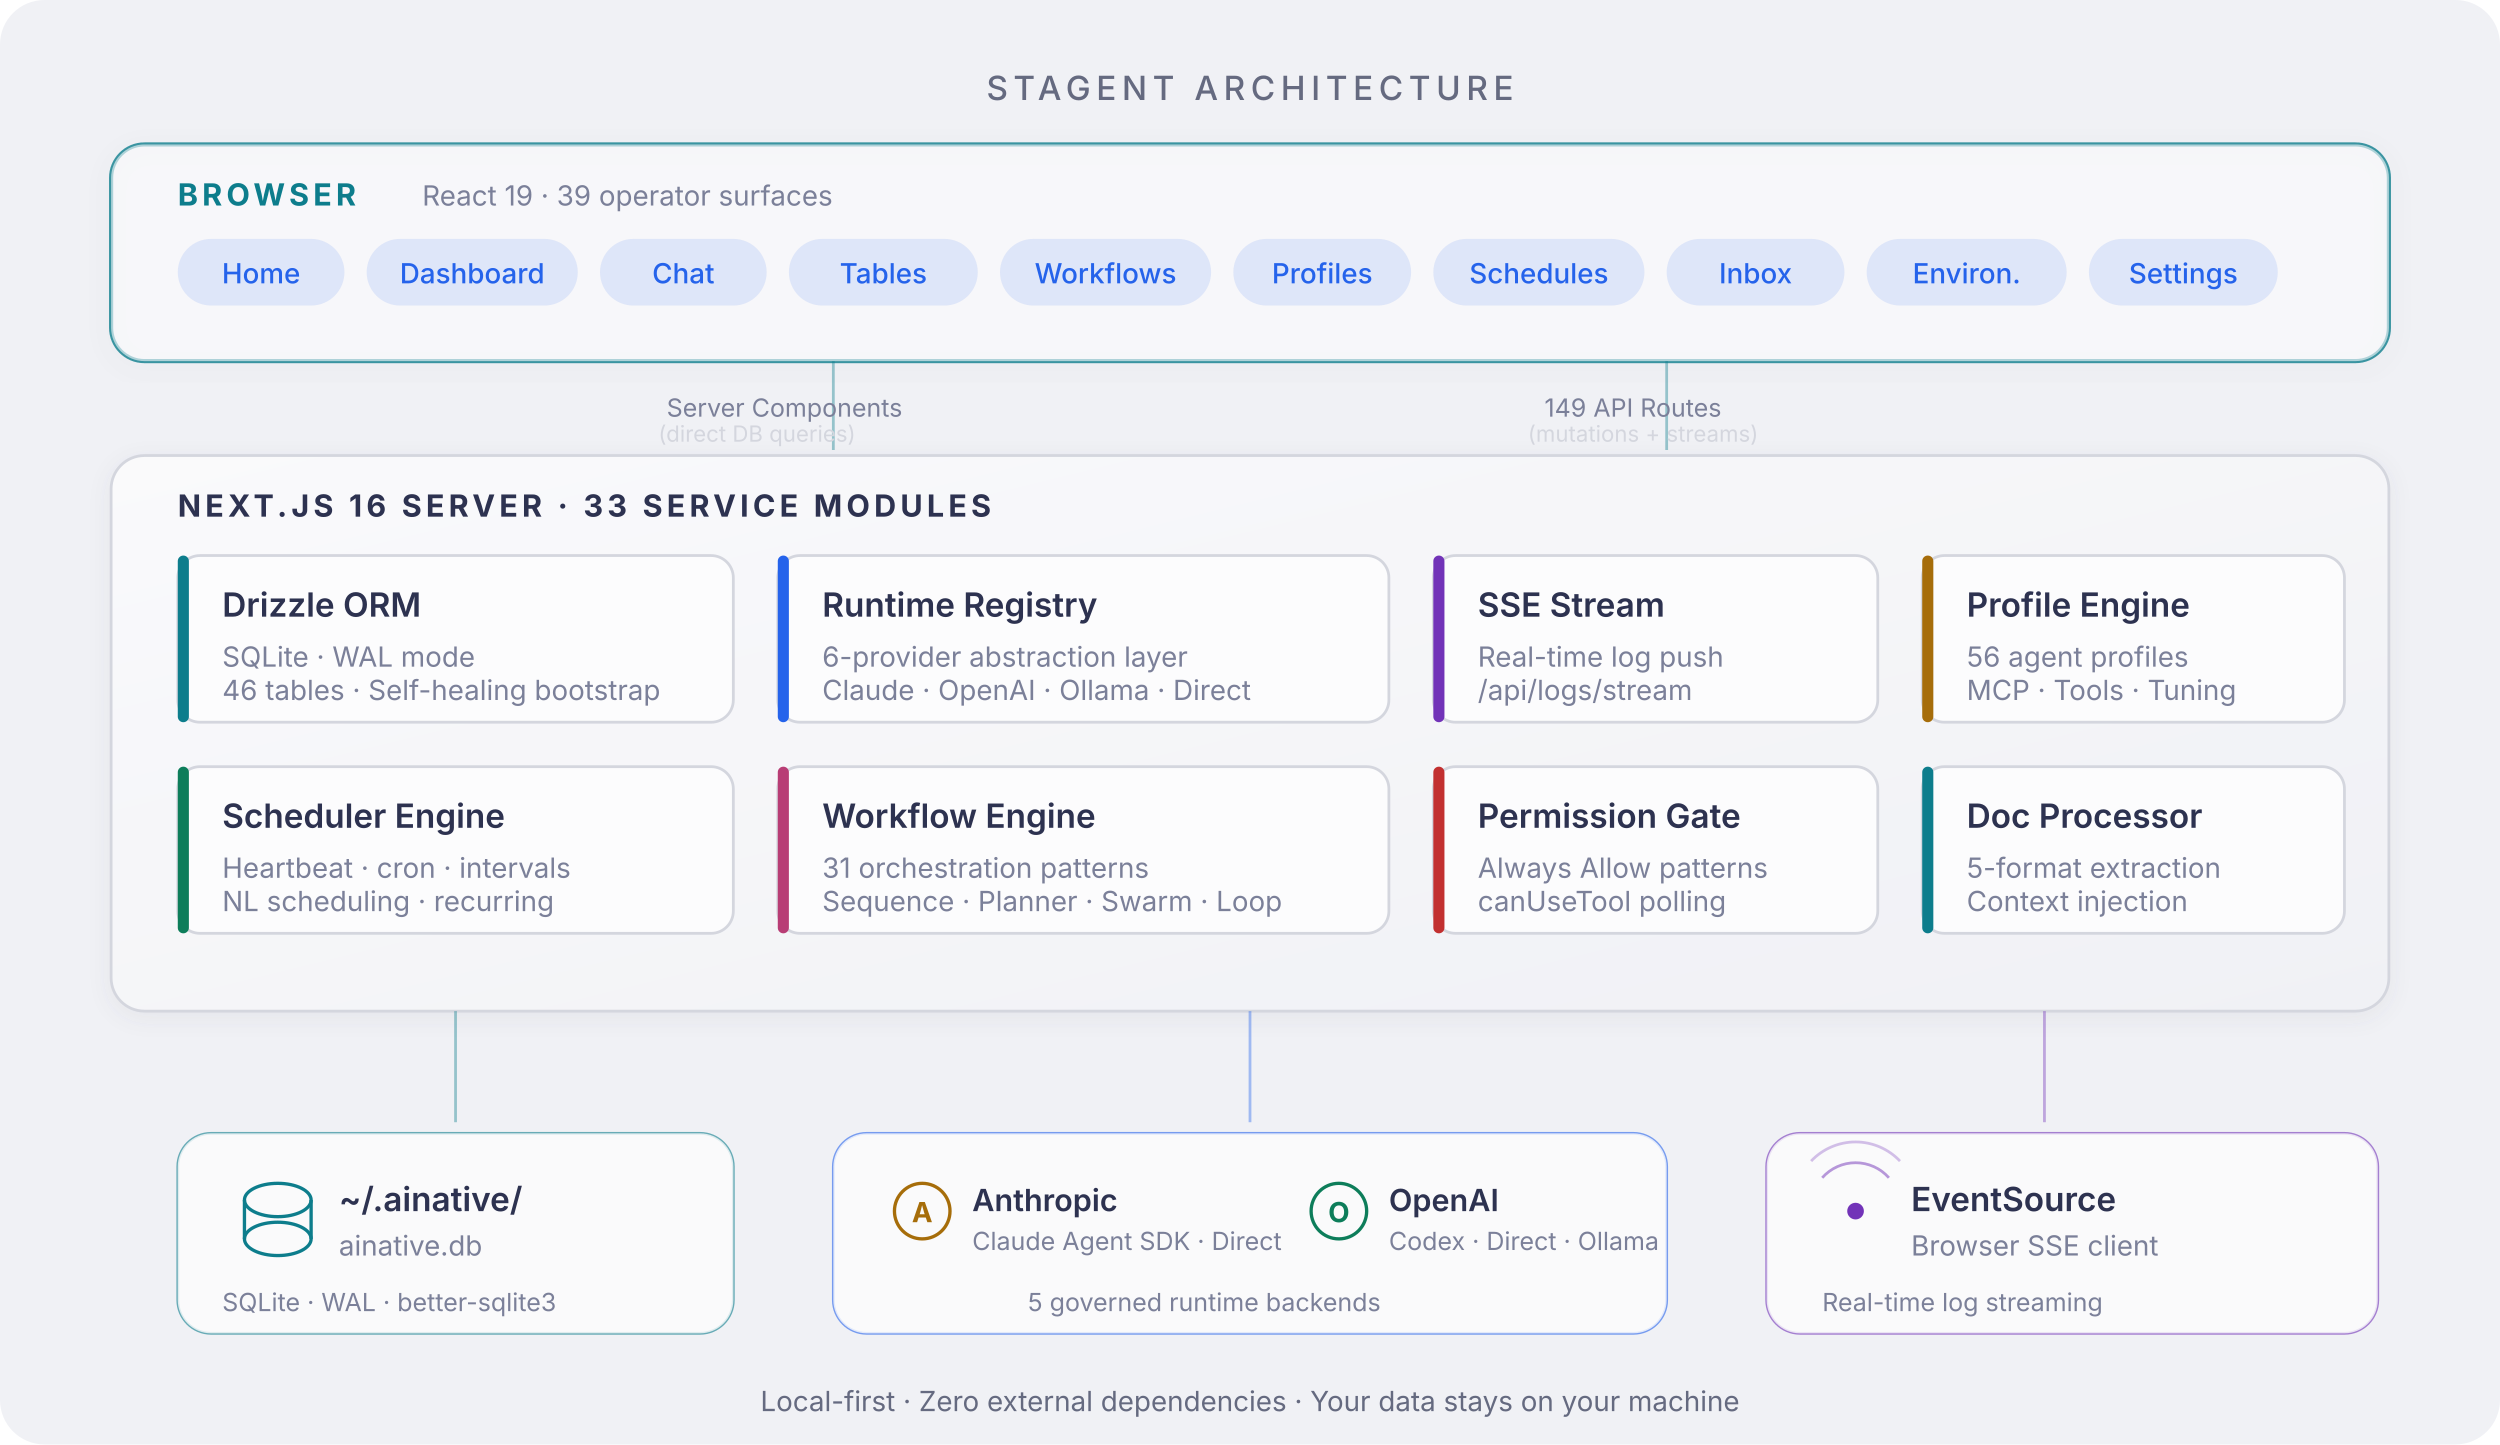
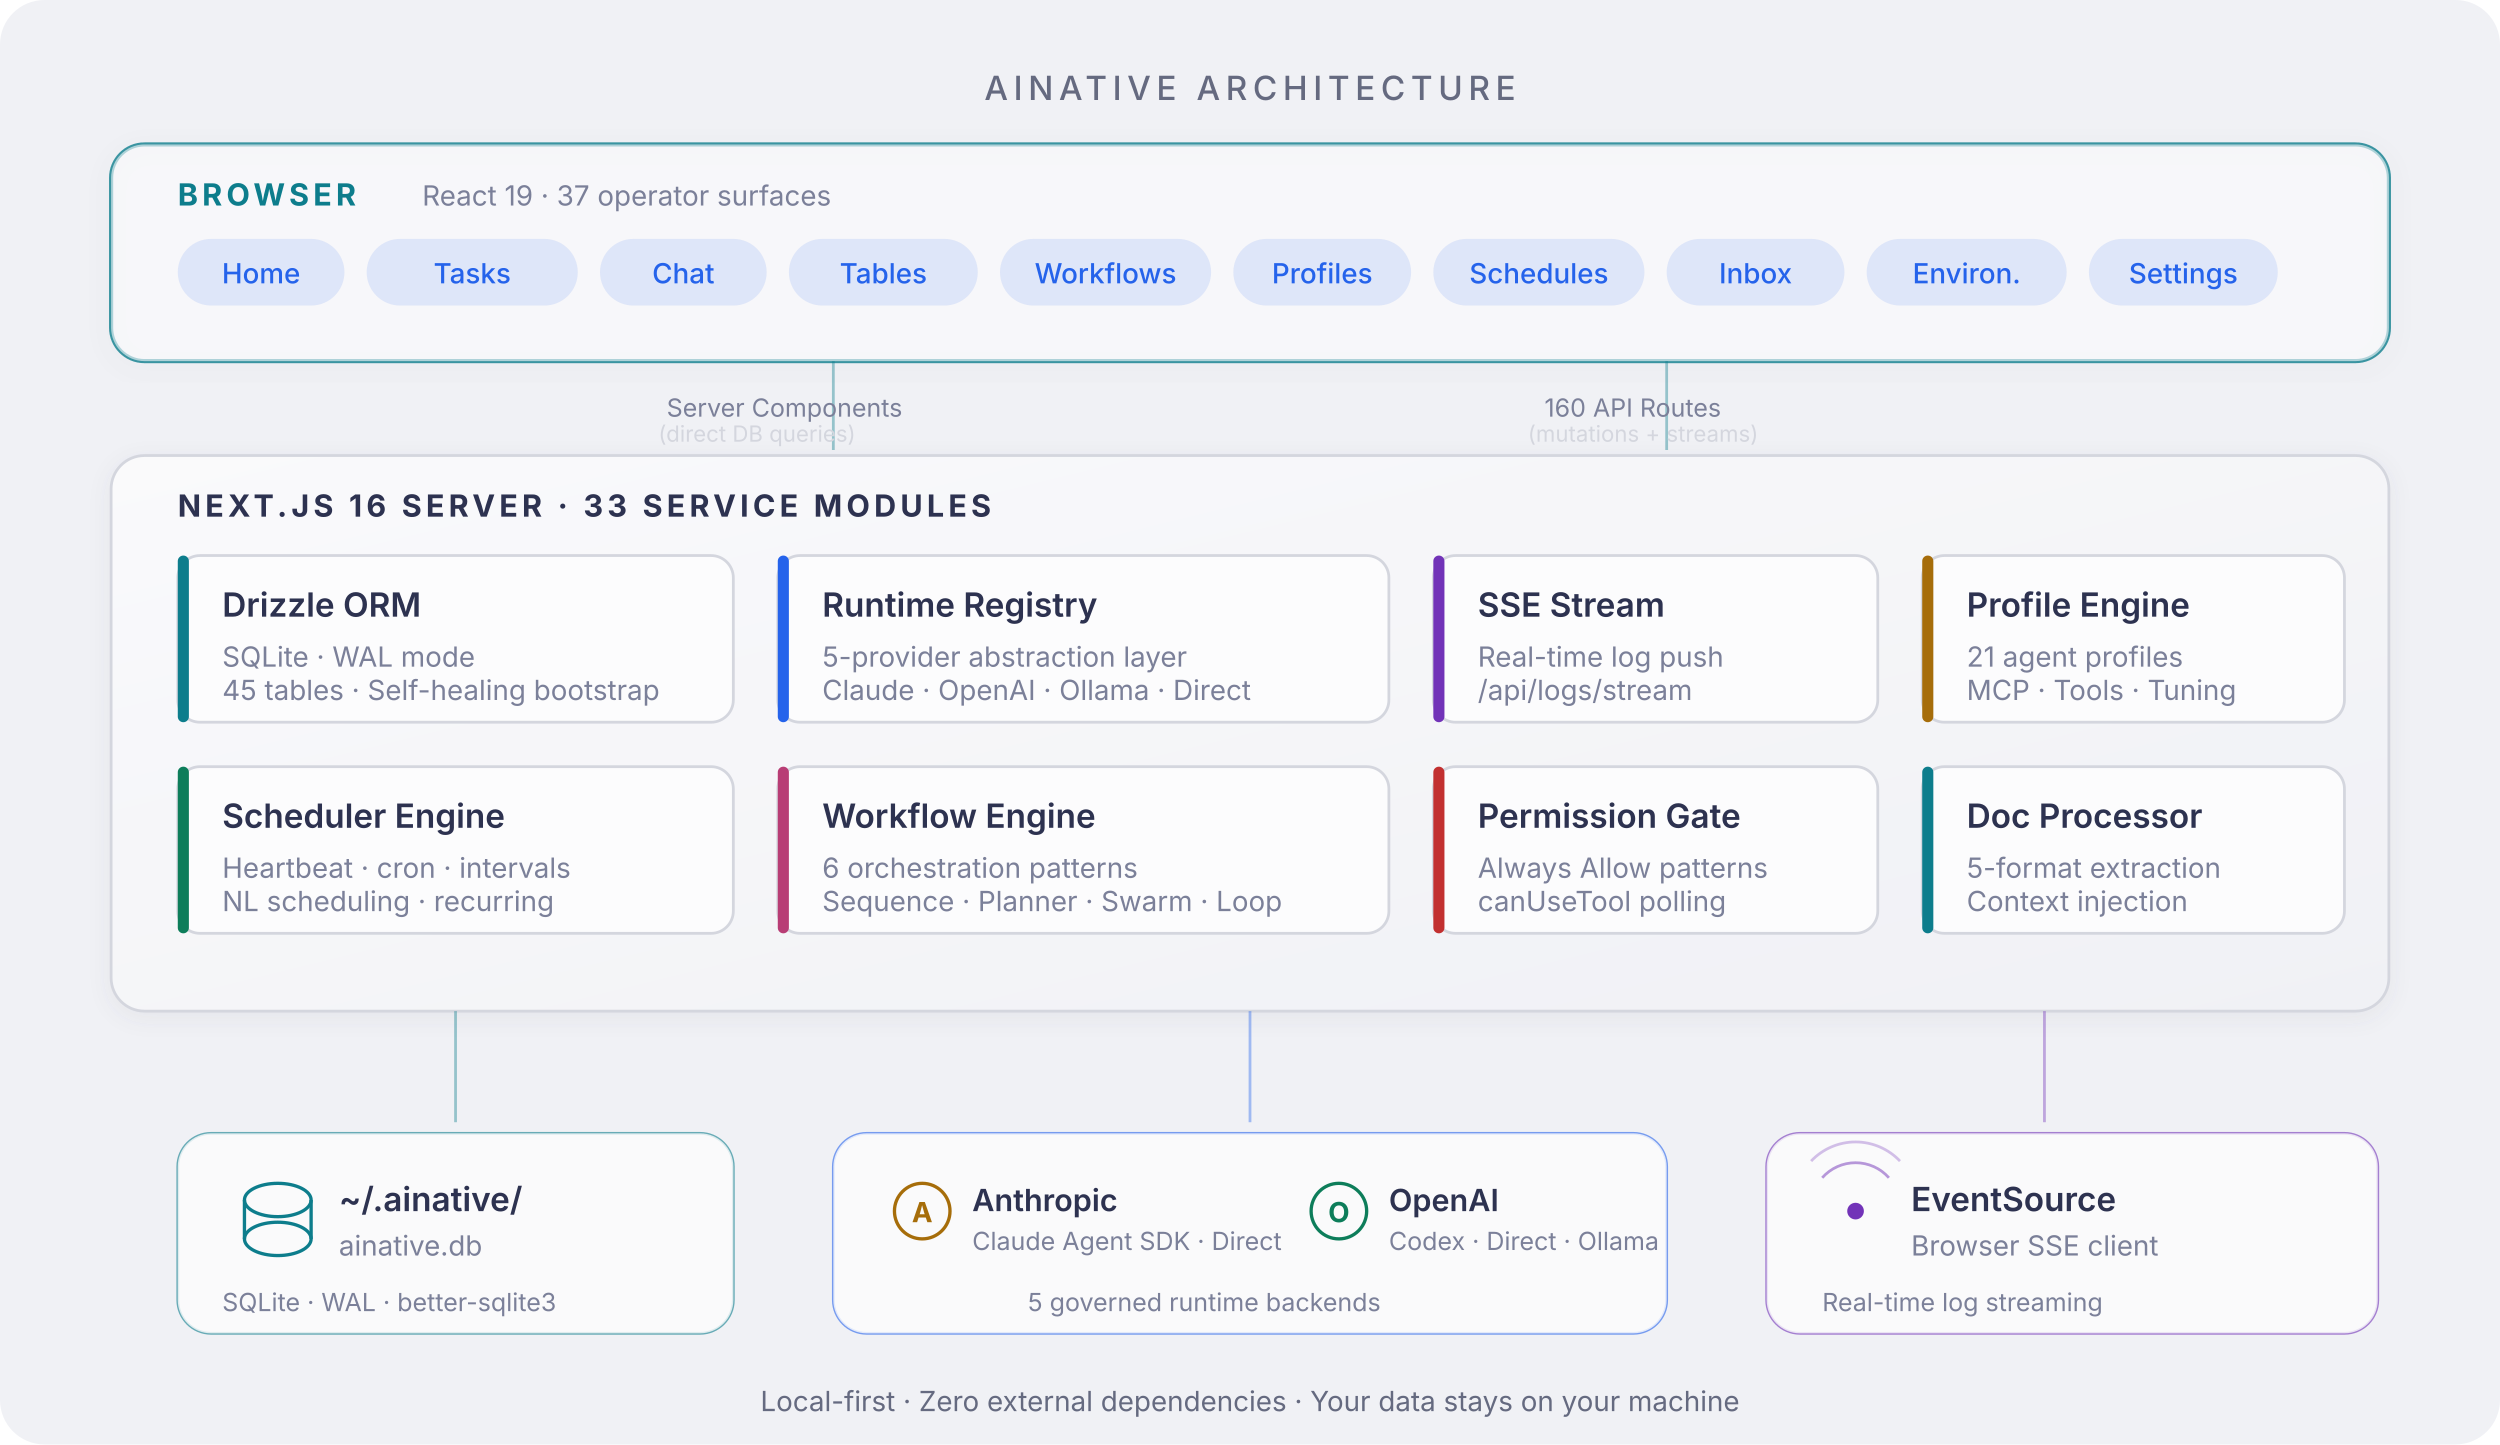
<svg xmlns="http://www.w3.org/2000/svg" viewBox="0 0 900 520" font-family="system-ui, -apple-system, 'Segoe UI', sans-serif">
  <defs>
    <linearGradient id="bgGrad" x1="0" y1="0" x2="0" y2="1">
      <stop offset="0%" stop-color="#F0F1F5" />
      <stop offset="100%" stop-color="#F0F1F5" />
    </linearGradient>
    <linearGradient id="browserGrad" x1="0" y1="0" x2="1" y2="1">
      <stop offset="0%" stop-color="#0D7D8C" />
      <stop offset="100%" stop-color="#0D7D8C" />
    </linearGradient>
    <linearGradient id="serverGrad" x1="0" y1="0" x2="1" y2="1">
      <stop offset="0%" stop-color="#FCFCFD" />
      <stop offset="100%" stop-color="#F0F1F5" />
    </linearGradient>
    <linearGradient id="externalGrad" x1="0" y1="0" x2="1" y2="1">
      <stop offset="0%" stop-color="#7233B8" />
      <stop offset="100%" stop-color="#A78BFA" />
    </linearGradient>
    <filter id="glow">
      <feGaussianBlur stdDeviation="2" result="blur" />
      <feMerge>
        <feMergeNode in="blur" />
        <feMergeNode in="SourceGraphic" />
      </feMerge>
    </filter>
    <filter id="shadow">
      <feDropShadow dx="0" dy="2" stdDeviation="4" flood-color="#475569" flood-opacity="0.1" />
    </filter>
  </defs>
  <rect width="900" height="520" rx="16" fill="url(#bgGrad)" />
-   <text x="450" y="36" text-anchor="middle" fill="#656A80" font-size="12" font-weight="500" letter-spacing="2">STAGENT ARCHITECTURE</text>
+   <text x="450" y="36" text-anchor="middle" fill="#656A80" font-size="12" font-weight="500" letter-spacing="2">AINATIVE ARCHITECTURE</text>
  <rect x="40" y="52" width="820" height="78" rx="12" fill="none" stroke="url(#browserGrad)" stroke-width="1.5" opacity="0.8" filter="url(#shadow)" />
  <rect x="40" y="52" width="820" height="78" rx="12" fill="#FCFCFD" opacity="0.6" />
  <text x="64" y="74" fill="#0D7D8C" font-size="11" font-weight="700" letter-spacing="1.5">BROWSER</text>
-   <text x="152" y="74" fill="#7B8099" font-size="10">React 19 · 39 operator surfaces</text>
+   <text x="152" y="74" fill="#7B8099" font-size="10">React 19 · 37 operator surfaces</text>
  <rect x="64" y="86" width="60" height="24" rx="12" fill="#2563EB" opacity="0.12" />
  <text x="94" y="102" text-anchor="middle" fill="#2563EB" font-size="10" font-weight="500">Home</text>
  <rect x="132" y="86" width="76" height="24" rx="12" fill="#2563EB" opacity="0.12" />
-   <text x="170" y="102" text-anchor="middle" fill="#2563EB" font-size="10" font-weight="500">Dashboard</text>
+   <text x="170" y="102" text-anchor="middle" fill="#2563EB" font-size="10" font-weight="500">Tasks</text>
  <rect x="216" y="86" width="60" height="24" rx="12" fill="#2563EB" opacity="0.12" />
  <text x="246" y="102" text-anchor="middle" fill="#2563EB" font-size="10" font-weight="500">Chat</text>
  <rect x="284" y="86" width="68" height="24" rx="12" fill="#2563EB" opacity="0.12" />
  <text x="318" y="102" text-anchor="middle" fill="#2563EB" font-size="10" font-weight="500">Tables</text>
  <rect x="360" y="86" width="76" height="24" rx="12" fill="#2563EB" opacity="0.12" />
  <text x="398" y="102" text-anchor="middle" fill="#2563EB" font-size="10" font-weight="500">Workflows</text>
  <rect x="444" y="86" width="64" height="24" rx="12" fill="#2563EB" opacity="0.12" />
  <text x="476" y="102" text-anchor="middle" fill="#2563EB" font-size="10" font-weight="500">Profiles</text>
  <rect x="516" y="86" width="76" height="24" rx="12" fill="#2563EB" opacity="0.12" />
  <text x="554" y="102" text-anchor="middle" fill="#2563EB" font-size="10" font-weight="500">Schedules</text>
  <rect x="600" y="86" width="64" height="24" rx="12" fill="#2563EB" opacity="0.12" />
  <text x="632" y="102" text-anchor="middle" fill="#2563EB" font-size="10" font-weight="500">Inbox</text>
  <rect x="672" y="86" width="72" height="24" rx="12" fill="#2563EB" opacity="0.12" />
  <text x="708" y="102" text-anchor="middle" fill="#2563EB" font-size="10" font-weight="500">Environ.</text>
  <rect x="752" y="86" width="68" height="24" rx="12" fill="#2563EB" opacity="0.12" />
  <text x="786" y="102" text-anchor="middle" fill="#2563EB" font-size="10" font-weight="500">Settings</text>
  <line x1="300" y1="130" x2="300" y2="162" stroke="#0D7D8C" stroke-width="1" opacity="0.4" />
  <line x1="600" y1="130" x2="600" y2="162" stroke="#0D7D8C" stroke-width="1" opacity="0.4" />
  <text x="240" y="150" fill="#7B8099" font-size="9">Server Components</text>
  <text x="237" y="159" fill="#D4D6DE" font-size="8">(direct DB queries)</text>
-   <text x="556" y="150" fill="#7B8099" font-size="9">149 API Routes</text>
+   <text x="556" y="150" fill="#7B8099" font-size="9">160 API Routes</text>
  <text x="550" y="159" fill="#D4D6DE" font-size="8">(mutations + streams)</text>
  <rect x="40" y="164" width="820" height="200" rx="12" fill="url(#serverGrad)" opacity="0.8" filter="url(#shadow)" />
  <rect x="40" y="164" width="820" height="200" rx="12" fill="none" stroke="#D4D6DE" stroke-width="1" />
  <text x="64" y="186" fill="#2D3250" font-size="11" font-weight="700" letter-spacing="1.5">NEXT.JS 16 SERVER · 33 SERVICE MODULES</text>
  <rect x="64" y="200" width="200" height="60" rx="8" fill="#FCFCFD" stroke="#D4D6DE" stroke-width="1" />
  <rect x="64" y="200" width="4" height="60" rx="2" fill="#0D7D8C" />
  <text x="80" y="222" fill="#2D3250" font-size="12" font-weight="600">Drizzle ORM</text>
  <text x="80" y="240" fill="#7B8099" font-size="10">SQLite · WAL mode</text>
-   <text x="80" y="252" fill="#7B8099" font-size="10">46 tables · Self-healing bootstrap</text>
+   <text x="80" y="252" fill="#7B8099" font-size="10">45 tables · Self-healing bootstrap</text>
  <rect x="280" y="200" width="220" height="60" rx="8" fill="#FCFCFD" stroke="#D4D6DE" stroke-width="1" />
  <rect x="280" y="200" width="4" height="60" rx="2" fill="#2563EB" />
  <text x="296" y="222" fill="#2D3250" font-size="12" font-weight="600">Runtime Registry</text>
-   <text x="296" y="240" fill="#7B8099" font-size="10">6-provider abstraction layer</text>
+   <text x="296" y="240" fill="#7B8099" font-size="10">5-provider abstraction layer</text>
  <text x="296" y="252" fill="#7B8099" font-size="10">Claude · OpenAI · Ollama · Direct</text>
  <rect x="516" y="200" width="160" height="60" rx="8" fill="#FCFCFD" stroke="#D4D6DE" stroke-width="1" />
  <rect x="516" y="200" width="4" height="60" rx="2" fill="#7233B8" />
  <text x="532" y="222" fill="#2D3250" font-size="12" font-weight="600">SSE Stream</text>
  <text x="532" y="240" fill="#7B8099" font-size="10">Real-time log push</text>
  <text x="532" y="252" fill="#7B8099" font-size="10">/api/logs/stream</text>
  <rect x="692" y="200" width="152" height="60" rx="8" fill="#FCFCFD" stroke="#D4D6DE" stroke-width="1" />
  <rect x="692" y="200" width="4" height="60" rx="2" fill="#A66D0A" />
  <text x="708" y="222" fill="#2D3250" font-size="12" font-weight="600">Profile Engine</text>
-   <text x="708" y="240" fill="#7B8099" font-size="10">56 agent profiles</text>
+   <text x="708" y="240" fill="#7B8099" font-size="10">21 agent profiles</text>
  <text x="708" y="252" fill="#7B8099" font-size="10">MCP · Tools · Tuning</text>
  <rect x="64" y="276" width="200" height="60" rx="8" fill="#FCFCFD" stroke="#D4D6DE" stroke-width="1" />
  <rect x="64" y="276" width="4" height="60" rx="2" fill="#0D7D5A" />
  <text x="80" y="298" fill="#2D3250" font-size="12" font-weight="600">Scheduler Engine</text>
  <text x="80" y="316" fill="#7B8099" font-size="10">Heartbeat · cron · intervals</text>
  <text x="80" y="328" fill="#7B8099" font-size="10">NL scheduling · recurring</text>
  <rect x="280" y="276" width="220" height="60" rx="8" fill="#FCFCFD" stroke="#D4D6DE" stroke-width="1" />
  <rect x="280" y="276" width="4" height="60" rx="2" fill="#B83D75" />
  <text x="296" y="298" fill="#2D3250" font-size="12" font-weight="600">Workflow Engine</text>
-   <text x="296" y="316" fill="#7B8099" font-size="10">31 orchestration patterns</text>
+   <text x="296" y="316" fill="#7B8099" font-size="10">6 orchestration patterns</text>
  <text x="296" y="328" fill="#7B8099" font-size="10">Sequence · Planner · Swarm · Loop</text>
  <rect x="516" y="276" width="160" height="60" rx="8" fill="#FCFCFD" stroke="#D4D6DE" stroke-width="1" />
  <rect x="516" y="276" width="4" height="60" rx="2" fill="#C23030" />
  <text x="532" y="298" fill="#2D3250" font-size="12" font-weight="600">Permission Gate</text>
  <text x="532" y="316" fill="#7B8099" font-size="10">Always Allow patterns</text>
  <text x="532" y="328" fill="#7B8099" font-size="10">canUseTool polling</text>
  <rect x="692" y="276" width="152" height="60" rx="8" fill="#FCFCFD" stroke="#D4D6DE" stroke-width="1" />
  <rect x="692" y="276" width="4" height="60" rx="2" fill="#0D7D8C" />
  <text x="708" y="298" fill="#2D3250" font-size="12" font-weight="600">Doc Processor</text>
  <text x="708" y="316" fill="#7B8099" font-size="10">5-format extraction</text>
  <text x="708" y="328" fill="#7B8099" font-size="10">Context injection</text>
  <line x1="164" y1="364" x2="164" y2="404" stroke="#0D7D8C" stroke-width="1" opacity="0.4" />
  <line x1="450" y1="364" x2="450" y2="404" stroke="#2563EB" stroke-width="1" opacity="0.4" />
  <line x1="736" y1="364" x2="736" y2="404" stroke="#7233B8" stroke-width="1" opacity="0.4" />
  <rect x="64" y="408" width="200" height="72" rx="12" fill="none" stroke="#0D7D8C" stroke-width="1" opacity="0.6" />
  <rect x="64" y="408" width="200" height="72" rx="12" fill="#FCFCFD" opacity="0.8" />
  <ellipse cx="100" cy="432" rx="12" ry="6" fill="none" stroke="#0D7D8C" stroke-width="1.2" />
  <line x1="88" y1="432" x2="88" y2="446" stroke="#0D7D8C" stroke-width="1.2" />
  <line x1="112" y1="432" x2="112" y2="446" stroke="#0D7D8C" stroke-width="1.2" />
  <ellipse cx="100" cy="446" rx="12" ry="6" fill="none" stroke="#0D7D8C" stroke-width="1.2" />
  <text x="122" y="436" fill="#2D3250" font-size="12" font-weight="600">~/.ainative/</text>
  <text x="122" y="452" fill="#7B8099" font-size="10">ainative.db</text>
  <text x="80" y="472" fill="#7B8099" font-size="9">SQLite · WAL · better-sqlite3</text>
  <rect x="300" y="408" width="300" height="72" rx="12" fill="none" stroke="#2563EB" stroke-width="1" opacity="0.6" />
  <rect x="300" y="408" width="300" height="72" rx="12" fill="#FCFCFD" opacity="0.8" />
  <circle cx="332" cy="436" r="10" fill="none" stroke="#A66D0A" stroke-width="1.2" />
  <text x="332" y="440" text-anchor="middle" fill="#A66D0A" font-size="10" font-weight="700">A</text>
  <text x="350" y="436" fill="#2D3250" font-size="11" font-weight="600">Anthropic</text>
  <text x="350" y="450" fill="#7B8099" font-size="9">Claude Agent SDK · Direct</text>
  <circle cx="482" cy="436" r="10" fill="none" stroke="#0D7D5A" stroke-width="1.2" />
  <text x="482" y="440" text-anchor="middle" fill="#0D7D5A" font-size="10" font-weight="700">O</text>
  <text x="500" y="436" fill="#2D3250" font-size="11" font-weight="600">OpenAI</text>
  <text x="500" y="450" fill="#7B8099" font-size="9">Codex · Direct · Ollama</text>
  <text x="370" y="472" fill="#7B8099" font-size="9">5 governed runtime backends</text>
  <rect x="636" y="408" width="220" height="72" rx="12" fill="none" stroke="#7233B8" stroke-width="1" opacity="0.6" />
  <rect x="636" y="408" width="220" height="72" rx="12" fill="#FCFCFD" opacity="0.8" />
  <circle cx="668" cy="436" r="3" fill="#7233B8" />
  <path d="M656 424 A16 16 0 0 1 680 424" fill="none" stroke="#7233B8" stroke-width="1" opacity="0.5" />
  <path d="M652 418 A22 22 0 0 1 684 418" fill="none" stroke="#7233B8" stroke-width="1" opacity="0.3" />
  <text x="688" y="436" fill="#2D3250" font-size="12" font-weight="600">EventSource</text>
  <text x="688" y="452" fill="#7B8099" font-size="10">Browser SSE client</text>
  <text x="656" y="472" fill="#7B8099" font-size="9">Real-time log streaming</text>
  <text x="450" y="508" text-anchor="middle" fill="#656A80" font-size="10">Local-first · Zero external dependencies · Your data stays on your machine</text>
</svg>
